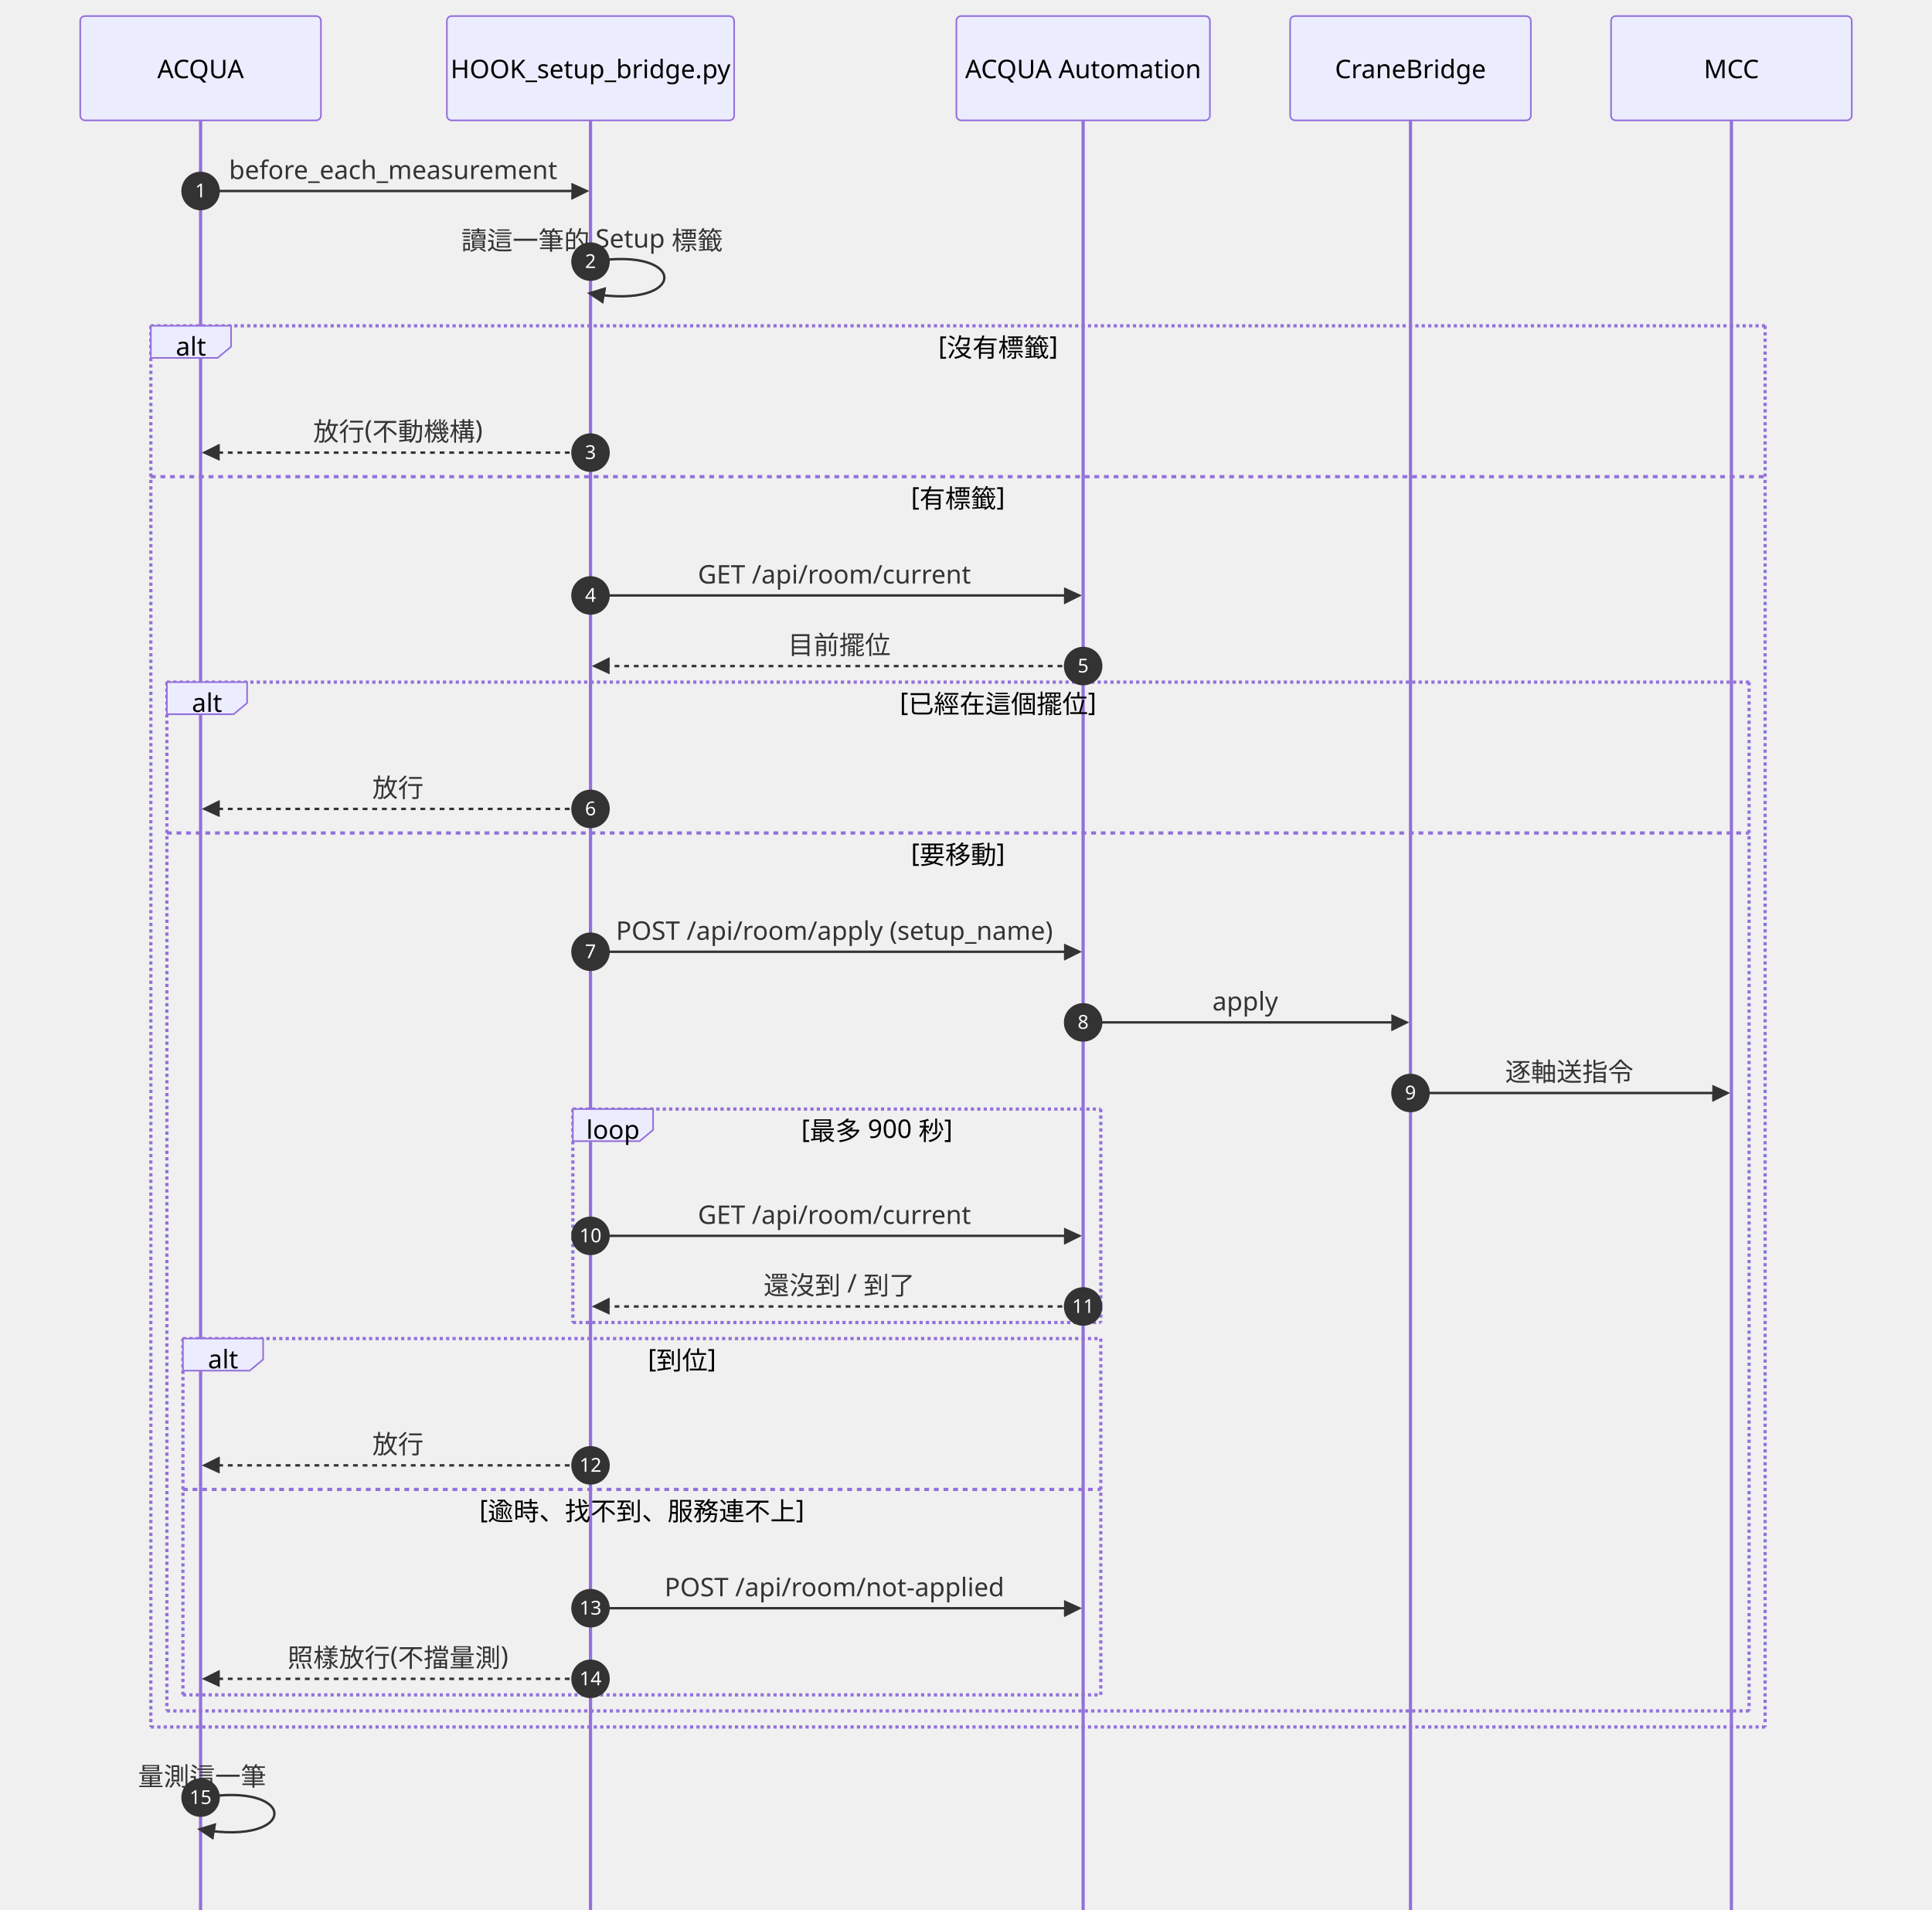
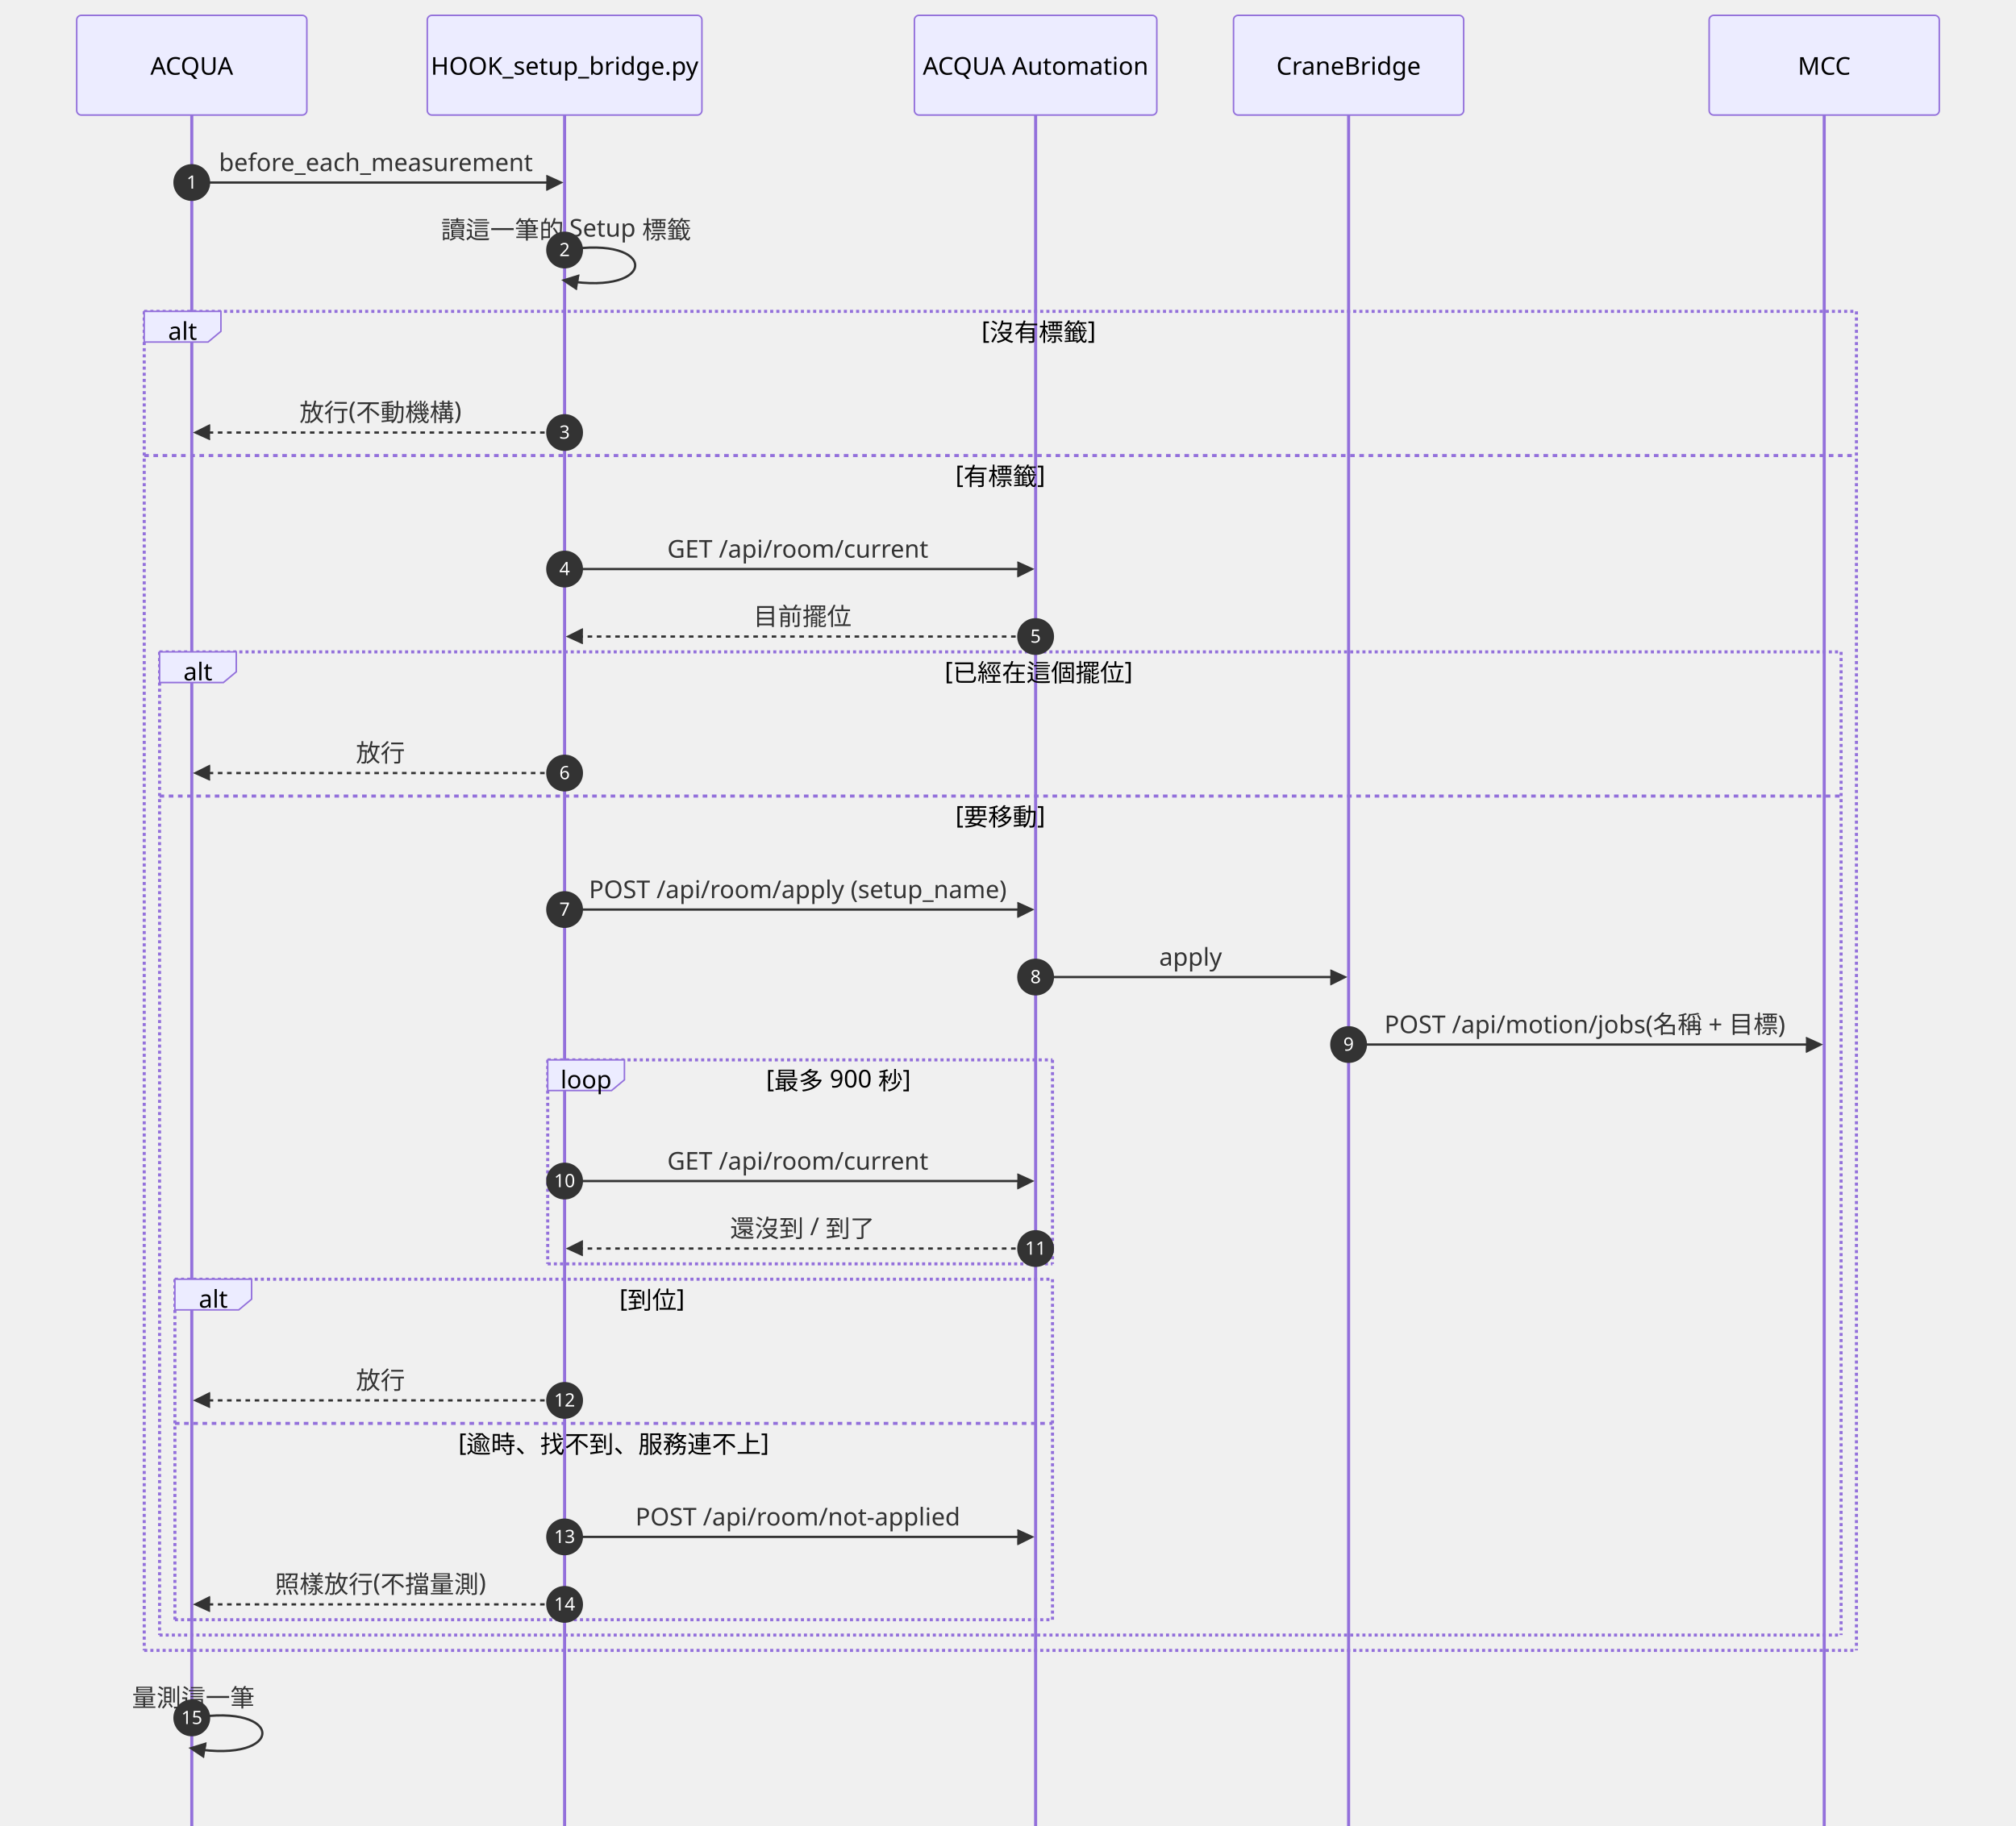
- <svg xmlns="http://www.w3.org/2000/svg" id="my-svg" width="100%" style="max-width: 1204px; background-color: white;" viewBox="-50 -10 1204 1190" role="graphics-document document" aria-roledescription="sequence">
-   <g>
-     <line id="actor4" x1="1029" y1="65" x2="1029" y2="2000" class="actor-line 200" stroke-width="0.5px" stroke="#999" name="M" data-et="life-line" data-id="M" />
+ <svg xmlns="http://www.w3.org/2000/svg" id="my-svg" width="100%" style="max-width: 1314px; background-color: white;" viewBox="-50 -10 1314 1190" role="graphics-document document" aria-roledescription="sequence">
+   <g>
+     <line id="actor4" x1="1139" y1="65" x2="1139" y2="2000" class="actor-line 200" stroke-width="0.5px" stroke="#999" name="M" data-et="life-line" data-id="M" />
    <g id="root-4" data-et="participant" data-type="participant" data-id="M">
-       <rect x="954" y="0" fill="#eaeaea" stroke="#666" width="150" height="65" name="M" rx="3" ry="3" class="actor actor-top" />
-       <text x="1029" y="32.5" dominant-baseline="central" alignment-baseline="central" class="actor actor-box" style="text-anchor: middle; font-size: 16px; font-weight: 400;">
-         <tspan x="1029" dy="0">MCC</tspan>
+       <rect x="1064" y="0" fill="#eaeaea" stroke="#666" width="150" height="65" name="M" rx="3" ry="3" class="actor actor-top" />
+       <text x="1139" y="32.5" dominant-baseline="central" alignment-baseline="central" class="actor actor-box" style="text-anchor: middle; font-size: 16px; font-weight: 400;">
+         <tspan x="1139" dy="0">MCC</tspan>
      </text>
    </g>
  </g>
  <g>
    <line id="actor3" x1="829" y1="65" x2="829" y2="2000" class="actor-line 200" stroke-width="0.5px" stroke="#999" name="H" data-et="life-line" data-id="H" />
    <g id="root-3" data-et="participant" data-type="participant" data-id="H">
      <rect x="754" y="0" fill="#eaeaea" stroke="#666" width="150" height="65" name="H" rx="3" ry="3" class="actor actor-top" />
      <text x="829" y="32.5" dominant-baseline="central" alignment-baseline="central" class="actor actor-box" style="text-anchor: middle; font-size: 16px; font-weight: 400;">
        <tspan x="829" dy="0">CraneBridge</tspan>
      </text>
    </g>
  </g>
  <g>
    <line id="actor2" x1="625" y1="65" x2="625" y2="2000" class="actor-line 200" stroke-width="0.5px" stroke="#999" name="A" data-et="life-line" data-id="A" />
    <g id="root-2" data-et="participant" data-type="participant" data-id="A">
      <rect x="546" y="0" fill="#eaeaea" stroke="#666" width="158" height="65" name="A" rx="3" ry="3" class="actor actor-top" />
      <text x="625" y="32.5" dominant-baseline="central" alignment-baseline="central" class="actor actor-box" style="text-anchor: middle; font-size: 16px; font-weight: 400;">
        <tspan x="625" dy="0">ACQUA Automation</tspan>
      </text>
    </g>
  </g>
  <g>
    <line id="actor1" x1="318" y1="65" x2="318" y2="2000" class="actor-line 200" stroke-width="0.5px" stroke="#999" name="K" data-et="life-line" data-id="K" />
    <g id="root-1" data-et="participant" data-type="participant" data-id="K">
      <rect x="228.5" y="0" fill="#eaeaea" stroke="#666" width="179" height="65" name="K" rx="3" ry="3" class="actor actor-top" />
      <text x="318" y="32.5" dominant-baseline="central" alignment-baseline="central" class="actor actor-box" style="text-anchor: middle; font-size: 16px; font-weight: 400;">
        <tspan x="318" dy="0">HOOK_setup_bridge.py</tspan>
      </text>
    </g>
  </g>
  <g>
    <line id="actor0" x1="75" y1="65" x2="75" y2="2000" class="actor-line 200" stroke-width="0.5px" stroke="#999" name="Q" data-et="life-line" data-id="Q" />
    <g id="root-0" data-et="participant" data-type="participant" data-id="Q">
      <rect x="0" y="0" fill="#eaeaea" stroke="#666" width="150" height="65" name="Q" rx="3" ry="3" class="actor actor-top" />
      <text x="75" y="32.5" dominant-baseline="central" alignment-baseline="central" class="actor actor-box" style="text-anchor: middle; font-size: 16px; font-weight: 400;">
        <tspan x="75" dy="0">ACQUA</tspan>
      </text>
    </g>
  </g>
  <style>#my-svg{font-family:Microsoft JhengHei,Segoe UI,sans-serif;font-size:15px;fill:#333;}@keyframes edge-animation-frame{from{stroke-dashoffset:0;}}@keyframes dash{to{stroke-dashoffset:0;}}#my-svg .edge-animation-slow{stroke-dasharray:9,5!important;stroke-dashoffset:900;animation:dash 50s linear infinite;stroke-linecap:round;}#my-svg .edge-animation-fast{stroke-dasharray:9,5!important;stroke-dashoffset:900;animation:dash 20s linear infinite;stroke-linecap:round;}#my-svg .error-icon{fill:#552222;}#my-svg .error-text{fill:#552222;stroke:#552222;}#my-svg .edge-thickness-normal{stroke-width:1px;}#my-svg .edge-thickness-thick{stroke-width:3.5px;}#my-svg .edge-pattern-solid{stroke-dasharray:0;}#my-svg .edge-thickness-invisible{stroke-width:0;fill:none;}#my-svg .edge-pattern-dashed{stroke-dasharray:3;}#my-svg .edge-pattern-dotted{stroke-dasharray:2;}#my-svg .marker{fill:#333333;stroke:#333333;}#my-svg .marker.cross{stroke:#333333;}#my-svg svg{font-family:Microsoft JhengHei,Segoe UI,sans-serif;font-size:15px;}#my-svg p{margin:0;}#my-svg .actor{stroke:#9370DB;fill:#ECECFF;stroke-width:1;}#my-svg rect.actor.outer-path[data-look="neo"]{filter:drop-shadow(1px 2px 2px rgba(185, 185, 185, 1));}#my-svg rect.note[data-look="neo"]{stroke:#aaaa33;fill:#fff5ad;filter:drop-shadow(1px 2px 2px rgba(185, 185, 185, 1));}#my-svg text.actor&gt;tspan{fill:black;stroke:none;}#my-svg .actor-line{stroke:#9370DB;}#my-svg .innerArc{stroke-width:1.5;stroke-dasharray:none;}#my-svg .messageLine0{stroke-width:1.5;stroke-dasharray:none;stroke:#333;}#my-svg .messageLine1{stroke-width:1.5;stroke-dasharray:2,2;stroke:#333;}#my-svg [id$="-arrowhead"] path{fill:#333;stroke:#333;}#my-svg .sequenceNumber{fill:white;}#my-svg [id$="-sequencenumber"]{fill:#333;}#my-svg [id$="-crosshead"] path{fill:#333;stroke:#333;}#my-svg .messageText{fill:#333;stroke:none;}#my-svg .labelBox{stroke:#9370DB;fill:#ECECFF;filter:none;}#my-svg .labelText,#my-svg .labelText&gt;tspan{fill:black;stroke:none;}#my-svg .loopText,#my-svg .loopText&gt;tspan{fill:black;stroke:none;}#my-svg .sectionTitle,#my-svg .sectionTitle&gt;tspan{fill:black;stroke:none;}#my-svg .loopLine{stroke-width:2px;stroke-dasharray:2,2;stroke:#9370DB;fill:#9370DB;}#my-svg .note{stroke:#aaaa33;fill:#fff5ad;}#my-svg .noteText,#my-svg .noteText&gt;tspan{fill:black;stroke:none;font-weight:normal;}#my-svg .activation0{fill:#f4f4f4;stroke:#666;}#my-svg .activation1{fill:#f4f4f4;stroke:#666;}#my-svg .activation2{fill:#f4f4f4;stroke:#666;}#my-svg .actorPopupMenu{position:absolute;}#my-svg .actorPopupMenuPanel{position:absolute;fill:#ECECFF;box-shadow:0px 8px 16px 0px rgba(0,0,0,0.2);filter:drop-shadow(3px 5px 2px rgb(0 0 0 / 0.4));}#my-svg .actor-man circle,#my-svg line{fill:#ECECFF;stroke-width:2px;}#my-svg g rect.rect{filter:drop-shadow(1px 2px 2px rgba(185, 185, 185, 1));stroke:#9370DB;}#my-svg .node .neo-node{stroke:#9370DB;}#my-svg [data-look="neo"].node rect,#my-svg [data-look="neo"].cluster rect,#my-svg [data-look="neo"].node polygon{stroke:#9370DB;filter:drop-shadow(1px 2px 2px rgba(185, 185, 185, 1));}#my-svg [data-look="neo"].swimlane.cluster rect{filter:none;}#my-svg [data-look="neo"].node path{stroke:#9370DB;stroke-width:1px;}#my-svg [data-look="neo"].node .outer-path{filter:drop-shadow(1px 2px 2px rgba(185, 185, 185, 1));}#my-svg [data-look="neo"].node .neo-line path{stroke:#9370DB;filter:none;}#my-svg [data-look="neo"].node circle{stroke:#9370DB;filter:drop-shadow(1px 2px 2px rgba(185, 185, 185, 1));}#my-svg [data-look="neo"].node circle .state-start{fill:#000000;}#my-svg [data-look="neo"].icon-shape .icon{fill:#9370DB;filter:drop-shadow(1px 2px 2px rgba(185, 185, 185, 1));}#my-svg [data-look="neo"].icon-shape .icon-neo path{stroke:#9370DB;filter:drop-shadow(1px 2px 2px rgba(185, 185, 185, 1));}#my-svg :root{--mermaid-font-family:"trebuchet ms",verdana,arial,sans-serif;}</style>
  <g />
  <defs>
    <symbol id="my-svg-computer" width="24" height="24">
      <path transform="scale(.5)" d="M2 2v13h20v-13h-20zm18 11h-16v-9h16v9zm-10.228 6l.466-1h3.524l.467 1h-4.457zm14.228 3h-24l2-6h2.104l-1.33 4h18.45l-1.297-4h2.073l2 6zm-5-10h-14v-7h14v7z" />
    </symbol>
  </defs>
  <defs>
    <symbol id="my-svg-database" fill-rule="evenodd" clip-rule="evenodd">
      <path transform="scale(.5)" d="M12.258.001l.256.004.255.005.253.008.251.01.249.012.247.015.246.016.242.019.241.02.239.023.236.024.233.027.231.028.229.031.225.032.223.034.22.036.217.038.214.04.211.041.208.043.205.045.201.046.198.048.194.05.191.051.187.053.183.054.18.056.175.057.172.059.168.06.163.061.16.063.155.064.15.066.074.033.073.033.071.034.07.034.069.035.068.035.067.035.066.035.064.036.064.036.062.036.06.036.06.037.058.037.058.037.055.038.055.038.053.038.052.038.051.039.05.039.048.039.047.039.045.04.044.04.043.04.041.04.04.041.039.041.037.041.036.041.034.041.033.042.032.042.03.042.029.042.027.042.026.043.024.043.023.043.021.043.02.043.018.044.017.043.015.044.013.044.012.044.011.045.009.044.007.045.006.045.004.045.002.045.001.045v17l-.001.045-.002.045-.004.045-.006.045-.007.045-.009.044-.011.045-.012.044-.013.044-.015.044-.017.043-.018.044-.02.043-.021.043-.023.043-.024.043-.026.043-.027.042-.029.042-.03.042-.032.042-.033.042-.034.041-.036.041-.037.041-.039.041-.04.041-.041.04-.043.04-.044.04-.045.04-.047.039-.048.039-.05.039-.051.039-.052.038-.053.038-.055.038-.055.038-.058.037-.058.037-.06.037-.06.036-.062.036-.064.036-.064.036-.066.035-.067.035-.068.035-.069.035-.07.034-.071.034-.073.033-.074.033-.15.066-.155.064-.16.063-.163.061-.168.06-.172.059-.175.057-.18.056-.183.054-.187.053-.191.051-.194.05-.198.048-.201.046-.205.045-.208.043-.211.041-.214.04-.217.038-.22.036-.223.034-.225.032-.229.031-.231.028-.233.027-.236.024-.239.023-.241.02-.242.019-.246.016-.247.015-.249.012-.251.01-.253.008-.255.005-.256.004-.258.001-.258-.001-.256-.004-.255-.005-.253-.008-.251-.01-.249-.012-.247-.015-.245-.016-.243-.019-.241-.02-.238-.023-.236-.024-.234-.027-.231-.028-.228-.031-.226-.032-.223-.034-.22-.036-.217-.038-.214-.04-.211-.041-.208-.043-.204-.045-.201-.046-.198-.048-.195-.05-.19-.051-.187-.053-.184-.054-.179-.056-.176-.057-.172-.059-.167-.06-.164-.061-.159-.063-.155-.064-.151-.066-.074-.033-.072-.033-.072-.034-.07-.034-.069-.035-.068-.035-.067-.035-.066-.035-.064-.036-.063-.036-.062-.036-.061-.036-.06-.037-.058-.037-.057-.037-.056-.038-.055-.038-.053-.038-.052-.038-.051-.039-.049-.039-.049-.039-.046-.039-.046-.04-.044-.04-.043-.04-.041-.04-.04-.041-.039-.041-.037-.041-.036-.041-.034-.041-.033-.042-.032-.042-.03-.042-.029-.042-.027-.042-.026-.043-.024-.043-.023-.043-.021-.043-.02-.043-.018-.044-.017-.043-.015-.044-.013-.044-.012-.044-.011-.045-.009-.044-.007-.045-.006-.045-.004-.045-.002-.045-.001-.045v-17l.001-.045.002-.045.004-.045.006-.045.007-.045.009-.044.011-.045.012-.044.013-.044.015-.044.017-.043.018-.044.02-.043.021-.043.023-.043.024-.043.026-.043.027-.042.029-.042.03-.042.032-.042.033-.042.034-.041.036-.041.037-.041.039-.041.04-.041.041-.04.043-.04.044-.04.046-.04.046-.039.049-.039.049-.039.051-.039.052-.038.053-.038.055-.038.056-.038.057-.037.058-.037.06-.037.061-.036.062-.036.063-.036.064-.036.066-.035.067-.035.068-.035.069-.035.07-.034.072-.034.072-.033.074-.033.151-.066.155-.064.159-.063.164-.061.167-.06.172-.059.176-.057.179-.056.184-.054.187-.053.19-.051.195-.05.198-.048.201-.046.204-.045.208-.043.211-.041.214-.04.217-.038.22-.036.223-.034.226-.032.228-.031.231-.028.234-.027.236-.024.238-.023.241-.02.243-.019.245-.016.247-.015.249-.012.251-.01.253-.008.255-.005.256-.004.258-.001.258.001zm-9.258 20.499v.01l.001.021.003.021.004.022.005.021.006.022.007.022.009.023.01.022.011.023.012.023.013.023.015.023.016.024.017.023.018.024.019.024.021.024.022.025.023.024.024.025.052.049.056.05.061.051.066.051.07.051.075.051.079.052.084.052.088.052.092.052.097.052.102.051.105.052.11.052.114.051.119.051.123.051.127.05.131.05.135.05.139.048.144.049.147.047.152.047.155.047.16.045.163.045.167.043.171.043.176.041.178.041.183.039.187.039.19.037.194.035.197.035.202.033.204.031.209.03.212.029.216.027.219.025.222.024.226.021.23.02.233.018.236.016.24.015.243.012.246.01.249.008.253.005.256.004.259.001.26-.001.257-.004.254-.005.25-.008.247-.011.244-.012.241-.014.237-.016.233-.018.231-.021.226-.021.224-.024.22-.026.216-.027.212-.028.21-.031.205-.031.202-.034.198-.034.194-.036.191-.037.187-.039.183-.04.179-.04.175-.042.172-.043.168-.044.163-.045.16-.046.155-.046.152-.047.148-.048.143-.049.139-.049.136-.05.131-.05.126-.05.123-.051.118-.052.114-.051.11-.052.106-.052.101-.052.096-.052.092-.052.088-.053.083-.051.079-.052.074-.052.07-.051.065-.051.06-.051.056-.05.051-.05.023-.024.023-.025.021-.024.02-.024.019-.024.018-.024.017-.024.015-.023.014-.024.013-.023.012-.023.01-.023.01-.022.008-.022.006-.022.006-.022.004-.022.004-.021.001-.021.001-.021v-4.127l-.077.055-.08.053-.083.054-.085.053-.087.052-.09.052-.093.051-.095.05-.097.05-.1.049-.102.049-.105.048-.106.047-.109.047-.111.046-.114.045-.115.045-.118.044-.12.043-.122.042-.124.042-.126.041-.128.04-.13.04-.132.038-.134.038-.135.037-.138.037-.139.035-.142.035-.143.034-.144.033-.147.032-.148.031-.15.03-.151.03-.153.029-.154.027-.156.027-.158.026-.159.025-.161.024-.162.023-.163.022-.165.021-.166.02-.167.019-.169.018-.169.017-.171.016-.173.015-.173.014-.175.013-.175.012-.177.011-.178.01-.179.008-.179.008-.181.006-.182.005-.182.004-.184.003-.184.002h-.37l-.184-.002-.184-.003-.182-.004-.182-.005-.181-.006-.179-.008-.179-.008-.178-.01-.176-.011-.176-.012-.175-.013-.173-.014-.172-.015-.171-.016-.17-.017-.169-.018-.167-.019-.166-.02-.165-.021-.163-.022-.162-.023-.161-.024-.159-.025-.157-.026-.156-.027-.155-.027-.153-.029-.151-.03-.15-.03-.148-.031-.146-.032-.145-.033-.143-.034-.141-.035-.14-.035-.137-.037-.136-.037-.134-.038-.132-.038-.13-.04-.128-.04-.126-.041-.124-.042-.122-.042-.12-.044-.117-.043-.116-.045-.113-.045-.112-.046-.109-.047-.106-.047-.105-.048-.102-.049-.1-.049-.097-.05-.095-.05-.093-.052-.09-.051-.087-.052-.085-.053-.083-.054-.08-.054-.077-.054v4.127zm0-5.654v.011l.001.021.003.021.004.021.005.022.006.022.007.022.009.022.01.022.011.023.012.023.013.023.015.024.016.023.017.024.018.024.019.024.021.024.022.024.023.025.024.024.052.05.056.05.061.05.066.051.07.051.075.052.079.051.084.052.088.052.092.052.097.052.102.052.105.052.11.051.114.051.119.052.123.05.127.051.131.05.135.049.139.049.144.048.147.048.152.047.155.046.16.045.163.045.167.044.171.042.176.042.178.04.183.04.187.038.19.037.194.036.197.034.202.033.204.032.209.03.212.028.216.027.219.025.222.024.226.022.23.02.233.018.236.016.24.014.243.012.246.01.249.008.253.006.256.003.259.001.26-.001.257-.003.254-.006.25-.008.247-.01.244-.012.241-.015.237-.016.233-.018.231-.02.226-.022.224-.024.22-.025.216-.027.212-.029.21-.03.205-.032.202-.033.198-.035.194-.036.191-.037.187-.039.183-.039.179-.041.175-.042.172-.043.168-.044.163-.045.16-.045.155-.047.152-.047.148-.048.143-.048.139-.05.136-.049.131-.05.126-.051.123-.051.118-.051.114-.052.11-.052.106-.052.101-.052.096-.052.092-.052.088-.052.083-.052.079-.052.074-.051.07-.052.065-.051.06-.05.056-.051.051-.049.023-.025.023-.024.021-.025.02-.024.019-.024.018-.024.017-.024.015-.023.014-.023.013-.024.012-.022.01-.023.01-.023.008-.022.006-.022.006-.022.004-.021.004-.022.001-.021.001-.021v-4.139l-.077.054-.08.054-.083.054-.085.052-.087.053-.09.051-.093.051-.095.051-.097.05-.1.049-.102.049-.105.048-.106.047-.109.047-.111.046-.114.045-.115.044-.118.044-.12.044-.122.042-.124.042-.126.041-.128.04-.13.039-.132.039-.134.038-.135.037-.138.036-.139.036-.142.035-.143.033-.144.033-.147.033-.148.031-.15.03-.151.03-.153.028-.154.028-.156.027-.158.026-.159.025-.161.024-.162.023-.163.022-.165.021-.166.02-.167.019-.169.018-.169.017-.171.016-.173.015-.173.014-.175.013-.175.012-.177.011-.178.009-.179.009-.179.007-.181.007-.182.005-.182.004-.184.003-.184.002h-.37l-.184-.002-.184-.003-.182-.004-.182-.005-.181-.007-.179-.007-.179-.009-.178-.009-.176-.011-.176-.012-.175-.013-.173-.014-.172-.015-.171-.016-.17-.017-.169-.018-.167-.019-.166-.02-.165-.021-.163-.022-.162-.023-.161-.024-.159-.025-.157-.026-.156-.027-.155-.028-.153-.028-.151-.03-.15-.03-.148-.031-.146-.033-.145-.033-.143-.033-.141-.035-.14-.036-.137-.036-.136-.037-.134-.038-.132-.039-.13-.039-.128-.04-.126-.041-.124-.042-.122-.043-.12-.043-.117-.044-.116-.044-.113-.046-.112-.046-.109-.046-.106-.047-.105-.048-.102-.049-.1-.049-.097-.05-.095-.051-.093-.051-.09-.051-.087-.053-.085-.052-.083-.054-.08-.054-.077-.054v4.139zm0-5.666v.011l.001.02.003.022.004.021.005.022.006.021.007.022.009.023.01.022.011.023.012.023.013.023.015.023.016.024.017.024.018.023.019.024.021.025.022.024.023.024.024.025.052.05.056.05.061.05.066.051.07.051.075.052.079.051.084.052.088.052.092.052.097.052.102.052.105.051.11.052.114.051.119.051.123.051.127.05.131.05.135.05.139.049.144.048.147.048.152.047.155.046.16.045.163.045.167.043.171.043.176.042.178.04.183.04.187.038.19.037.194.036.197.034.202.033.204.032.209.03.212.028.216.027.219.025.222.024.226.021.23.02.233.018.236.017.24.014.243.012.246.01.249.008.253.006.256.003.259.001.26-.001.257-.003.254-.006.25-.008.247-.01.244-.013.241-.014.237-.016.233-.018.231-.02.226-.022.224-.024.22-.025.216-.027.212-.029.21-.03.205-.032.202-.033.198-.035.194-.036.191-.037.187-.039.183-.039.179-.041.175-.042.172-.043.168-.044.163-.045.16-.045.155-.047.152-.047.148-.048.143-.049.139-.049.136-.049.131-.051.126-.05.123-.051.118-.052.114-.051.11-.052.106-.052.101-.052.096-.052.092-.052.088-.052.083-.052.079-.052.074-.052.07-.051.065-.051.06-.051.056-.05.051-.049.023-.025.023-.025.021-.024.02-.024.019-.024.018-.024.017-.024.015-.023.014-.024.013-.023.012-.023.01-.022.01-.023.008-.022.006-.022.006-.022.004-.022.004-.021.001-.021.001-.021v-4.153l-.077.054-.08.054-.083.053-.085.053-.087.053-.09.051-.093.051-.095.051-.097.05-.1.049-.102.048-.105.048-.106.048-.109.046-.111.046-.114.046-.115.044-.118.044-.12.043-.122.043-.124.042-.126.041-.128.04-.13.039-.132.039-.134.038-.135.037-.138.036-.139.036-.142.034-.143.034-.144.033-.147.032-.148.032-.15.03-.151.03-.153.028-.154.028-.156.027-.158.026-.159.024-.161.024-.162.023-.163.023-.165.021-.166.02-.167.019-.169.018-.169.017-.171.016-.173.015-.173.014-.175.013-.175.012-.177.01-.178.01-.179.009-.179.007-.181.006-.182.006-.182.004-.184.003-.184.001-.185.001-.185-.001-.184-.001-.184-.003-.182-.004-.182-.006-.181-.006-.179-.007-.179-.009-.178-.01-.176-.01-.176-.012-.175-.013-.173-.014-.172-.015-.171-.016-.17-.017-.169-.018-.167-.019-.166-.02-.165-.021-.163-.023-.162-.023-.161-.024-.159-.024-.157-.026-.156-.027-.155-.028-.153-.028-.151-.03-.15-.03-.148-.032-.146-.032-.145-.033-.143-.034-.141-.034-.14-.036-.137-.036-.136-.037-.134-.038-.132-.039-.13-.039-.128-.041-.126-.041-.124-.041-.122-.043-.12-.043-.117-.044-.116-.044-.113-.046-.112-.046-.109-.046-.106-.048-.105-.048-.102-.048-.1-.05-.097-.049-.095-.051-.093-.051-.09-.052-.087-.052-.085-.053-.083-.053-.08-.054-.077-.054v4.153zm8.74-8.179l-.257.004-.254.005-.25.008-.247.011-.244.012-.241.014-.237.016-.233.018-.231.021-.226.022-.224.023-.22.026-.216.027-.212.028-.21.031-.205.032-.202.033-.198.034-.194.036-.191.038-.187.038-.183.04-.179.041-.175.042-.172.043-.168.043-.163.045-.16.046-.155.046-.152.048-.148.048-.143.048-.139.049-.136.05-.131.05-.126.051-.123.051-.118.051-.114.052-.11.052-.106.052-.101.052-.096.052-.092.052-.088.052-.083.052-.079.052-.074.051-.07.052-.065.051-.06.05-.056.05-.051.05-.023.025-.023.024-.021.024-.02.025-.019.024-.018.024-.017.023-.015.024-.014.023-.013.023-.012.023-.01.023-.01.022-.008.022-.006.023-.006.021-.004.022-.004.021-.001.021-.001.021.001.021.001.021.004.021.004.022.006.021.006.023.008.022.01.022.01.023.012.023.013.023.014.023.015.024.017.023.018.024.019.024.02.025.021.024.023.024.023.025.051.05.056.05.06.05.065.051.07.052.074.051.079.052.083.052.088.052.092.052.096.052.101.052.106.052.11.052.114.052.118.051.123.051.126.051.131.05.136.05.139.049.143.048.148.048.152.048.155.046.16.046.163.045.168.043.172.043.175.042.179.041.183.04.187.038.191.038.194.036.198.034.202.033.205.032.21.031.212.028.216.027.22.026.224.023.226.022.231.021.233.018.237.016.241.014.244.012.247.011.25.008.254.005.257.004.26.001.26-.001.257-.004.254-.005.25-.008.247-.011.244-.012.241-.014.237-.016.233-.018.231-.021.226-.022.224-.023.22-.026.216-.027.212-.028.21-.031.205-.032.202-.033.198-.034.194-.036.191-.038.187-.038.183-.04.179-.041.175-.042.172-.043.168-.043.163-.045.16-.046.155-.046.152-.048.148-.048.143-.048.139-.049.136-.05.131-.05.126-.051.123-.051.118-.051.114-.052.11-.052.106-.052.101-.052.096-.052.092-.052.088-.052.083-.052.079-.052.074-.051.07-.052.065-.051.06-.05.056-.05.051-.05.023-.025.023-.024.021-.024.02-.025.019-.024.018-.024.017-.023.015-.024.014-.023.013-.023.012-.023.01-.023.01-.022.008-.022.006-.023.006-.021.004-.022.004-.021.001-.021.001-.021-.001-.021-.001-.021-.004-.021-.004-.022-.006-.021-.006-.023-.008-.022-.01-.022-.01-.023-.012-.023-.013-.023-.014-.023-.015-.024-.017-.023-.018-.024-.019-.024-.02-.025-.021-.024-.023-.024-.023-.025-.051-.05-.056-.05-.06-.05-.065-.051-.07-.052-.074-.051-.079-.052-.083-.052-.088-.052-.092-.052-.096-.052-.101-.052-.106-.052-.11-.052-.114-.052-.118-.051-.123-.051-.126-.051-.131-.05-.136-.05-.139-.049-.143-.048-.148-.048-.152-.048-.155-.046-.16-.046-.163-.045-.168-.043-.172-.043-.175-.042-.179-.041-.183-.04-.187-.038-.191-.038-.194-.036-.198-.034-.202-.033-.205-.032-.21-.031-.212-.028-.216-.027-.22-.026-.224-.023-.226-.022-.231-.021-.233-.018-.237-.016-.241-.014-.244-.012-.247-.011-.25-.008-.254-.005-.257-.004-.26-.001-.26.001z" />
    </symbol>
  </defs>
  <defs>
    <symbol id="my-svg-clock" width="24" height="24">
      <path transform="scale(.5)" d="M12 2c5.514 0 10 4.486 10 10s-4.486 10-10 10-10-4.486-10-10 4.486-10 10-10zm0-2c-6.627 0-12 5.373-12 12s5.373 12 12 12 12-5.373 12-12-5.373-12-12-12zm5.848 12.459c.202.038.202.333.001.372-1.907.361-6.045 1.111-6.547 1.111-.719 0-1.301-.582-1.301-1.301 0-.512.77-5.447 1.125-7.445.034-.192.312-.181.343.014l.985 6.238 5.394 1.011z" />
    </symbol>
  </defs>
  <defs>
    <marker id="my-svg-arrowhead" refX="7.9" refY="5" markerUnits="userSpaceOnUse" markerWidth="12" markerHeight="12" orient="auto-start-reverse">
      <path d="M -1 0 L 10 5 L 0 10 z" />
    </marker>
  </defs>
  <defs>
    <marker id="my-svg-crosshead" markerWidth="15" markerHeight="8" orient="auto" refX="4" refY="4.5">
      <path fill="none" stroke="#000000" stroke-width="1pt" d="M 1,2 L 6,7 M 6,2 L 1,7" style="stroke-dasharray: 0, 0;" />
    </marker>
  </defs>
  <defs>
    <marker id="my-svg-filled-head" refX="15.5" refY="7" markerWidth="20" markerHeight="28" orient="auto">
      <path d="M 18,7 L9,13 L14,7 L9,1 Z" />
    </marker>
  </defs>
  <defs>
    <marker id="my-svg-sequencenumber" refX="15" refY="15" markerWidth="60" markerHeight="40" orient="auto">
      <circle cx="15" cy="15" r="6" />
    </marker>
  </defs>
  <defs>
    <marker id="my-svg-solidTopArrowHead" refX="7.9" refY="7.25" markerUnits="userSpaceOnUse" markerWidth="12" markerHeight="12" orient="auto-start-reverse">
      <path d="M 0 0 L 10 8 L 0 8 z" />
    </marker>
  </defs>
  <defs>
    <marker id="my-svg-solidBottomArrowHead" refX="7.9" refY="0.75" markerUnits="userSpaceOnUse" markerWidth="12" markerHeight="12" orient="auto-start-reverse">
      <path d="M 0 0 L 10 0 L 0 8 z" />
    </marker>
  </defs>
  <defs>
    <marker id="my-svg-stickTopArrowHead" refX="7.5" refY="7" markerUnits="userSpaceOnUse" markerWidth="12" markerHeight="12" orient="auto-start-reverse">
      <path d="M 0 0 L 7 7" stroke="black" stroke-width="1.5" fill="none" />
    </marker>
  </defs>
  <defs>
    <marker id="my-svg-stickBottomArrowHead" refX="7.5" refY="0" markerUnits="userSpaceOnUse" markerWidth="12" markerHeight="12" orient="auto-start-reverse">
      <path d="M 0 7 L 7 0" stroke="black" stroke-width="1.5" fill="none" />
    </marker>
  </defs>
  <g data-et="control-structure" data-id="i17">
    <line x1="307" y1="681" x2="636" y2="681" class="loopLine" />
    <line x1="636" y1="681" x2="636" y2="814" class="loopLine" />
    <line x1="307" y1="814" x2="636" y2="814" class="loopLine" />
    <line x1="307" y1="681" x2="307" y2="814" class="loopLine" />
    <polygon points="307,681 357,681 357,694 348.6,701 307,701" class="labelBox" />
    <text x="332" y="694" text-anchor="middle" dominant-baseline="middle" alignment-baseline="middle" class="labelText" style="font-size: 16px; font-weight: 400;">loop</text>
    <text x="496.5" y="699" text-anchor="middle" class="loopText" style="font-size: 16px; font-weight: 400;">
      <tspan x="496.5">[最多 900 秒]</tspan>
    </text>
  </g>
  <g data-et="control-structure" data-id="i23">
    <line x1="64" y1="824" x2="636" y2="824" class="loopLine" />
    <line x1="636" y1="824" x2="636" y2="1046" class="loopLine" />
    <line x1="64" y1="1046" x2="636" y2="1046" class="loopLine" />
    <line x1="64" y1="824" x2="64" y2="1046" class="loopLine" />
    <line x1="64" y1="918" x2="636" y2="918" class="loopLine" style="stroke-dasharray: 3, 3;" />
    <polygon points="64,824 114,824 114,837 105.6,844 64,844" class="labelBox" />
    <text x="89" y="837" text-anchor="middle" dominant-baseline="middle" alignment-baseline="middle" class="labelText" style="font-size: 16px; font-weight: 400;">alt</text>
    <text x="375" y="842" text-anchor="middle" class="loopText" style="font-size: 16px; font-weight: 400;">
      <tspan x="375">[到位]</tspan>
    </text>
    <text x="350" y="936" text-anchor="middle" class="sectionTitle" style="font-size: 16px; font-weight: 400;">[逾時、找不到、服務連不上]</text>
  </g>
  <g data-et="control-structure" data-id="i24">
-     <line x1="54" y1="415" x2="1040" y2="415" class="loopLine" />
-     <line x1="1040" y1="415" x2="1040" y2="1056" class="loopLine" />
-     <line x1="54" y1="1056" x2="1040" y2="1056" class="loopLine" />
+     <line x1="54" y1="415" x2="1150" y2="415" class="loopLine" />
+     <line x1="1150" y1="415" x2="1150" y2="1056" class="loopLine" />
+     <line x1="54" y1="1056" x2="1150" y2="1056" class="loopLine" />
    <line x1="54" y1="415" x2="54" y2="1056" class="loopLine" />
-     <line x1="54" y1="509" x2="1040" y2="509" class="loopLine" style="stroke-dasharray: 3, 3;" />
+     <line x1="54" y1="509" x2="1150" y2="509" class="loopLine" style="stroke-dasharray: 3, 3;" />
    <polygon points="54,415 104,415 104,428 95.6,435 54,435" class="labelBox" />
    <text x="79" y="428" text-anchor="middle" dominant-baseline="middle" alignment-baseline="middle" class="labelText" style="font-size: 16px; font-weight: 400;">alt</text>
-     <text x="572" y="433" text-anchor="middle" class="loopText" style="font-size: 16px; font-weight: 400;">
-       <tspan x="572">[已經在這個擺位]</tspan>
-     </text>
-     <text x="547" y="527" text-anchor="middle" class="sectionTitle" style="font-size: 16px; font-weight: 400;">[要移動]</text>
+     <text x="627" y="433" text-anchor="middle" class="loopText" style="font-size: 16px; font-weight: 400;">
+       <tspan x="627">[已經在這個擺位]</tspan>
+     </text>
+     <text x="602" y="527" text-anchor="middle" class="sectionTitle" style="font-size: 16px; font-weight: 400;">[要移動]</text>
  </g>
  <g data-et="control-structure" data-id="i25">
-     <line x1="44" y1="193" x2="1050" y2="193" class="loopLine" />
-     <line x1="1050" y1="193" x2="1050" y2="1066" class="loopLine" />
-     <line x1="44" y1="1066" x2="1050" y2="1066" class="loopLine" />
+     <line x1="44" y1="193" x2="1160" y2="193" class="loopLine" />
+     <line x1="1160" y1="193" x2="1160" y2="1066" class="loopLine" />
+     <line x1="44" y1="1066" x2="1160" y2="1066" class="loopLine" />
    <line x1="44" y1="193" x2="44" y2="1066" class="loopLine" />
-     <line x1="44" y1="287" x2="1050" y2="287" class="loopLine" style="stroke-dasharray: 3, 3;" />
+     <line x1="44" y1="287" x2="1160" y2="287" class="loopLine" style="stroke-dasharray: 3, 3;" />
    <polygon points="44,193 94,193 94,206 85.6,213 44,213" class="labelBox" />
    <text x="69" y="206" text-anchor="middle" dominant-baseline="middle" alignment-baseline="middle" class="labelText" style="font-size: 16px; font-weight: 400;">alt</text>
-     <text x="572" y="211" text-anchor="middle" class="loopText" style="font-size: 16px; font-weight: 400;">
-       <tspan x="572">[沒有標籤]</tspan>
-     </text>
-     <text x="547" y="305" text-anchor="middle" class="sectionTitle" style="font-size: 16px; font-weight: 400;">[有標籤]</text>
+     <text x="627" y="211" text-anchor="middle" class="loopText" style="font-size: 16px; font-weight: 400;">
+       <tspan x="627">[沒有標籤]</tspan>
+     </text>
+     <text x="602" y="305" text-anchor="middle" class="sectionTitle" style="font-size: 16px; font-weight: 400;">[有標籤]</text>
  </g>
  <text x="195" y="80" text-anchor="middle" dominant-baseline="middle" alignment-baseline="middle" class="messageText" dy="1em" style="font-size: 16px; font-weight: 400;">before_each_measurement</text>
  <line x1="82" y1="109" x2="314" y2="109" class="messageLine0" data-et="message" data-id="i1" data-from="Q" data-to="K" stroke-width="2" stroke="none" marker-end="url(#my-svg-arrowhead)" style="fill: none;" />
  <line x1="75" y1="109" x2="75" y2="109" stroke-width="0" marker-start="url(#my-svg-sequencenumber)" />
  <text x="75" y="113" font-family="sans-serif" font-size="12px" text-anchor="middle" class="sequenceNumber">1</text>
  <text x="319" y="124" text-anchor="middle" dominant-baseline="middle" alignment-baseline="middle" class="messageText" dy="1em" style="font-size: 16px; font-weight: 400;">讀這一筆的 Setup 標籤</text>
  <path d="M 319,153 C 379,143 379,183 319,173" class="messageLine0" data-et="message" data-id="i2" data-from="K" data-to="K" stroke-width="2" stroke="none" marker-end="url(#my-svg-arrowhead)" x1="325" style="fill: none;" />
  <line x1="318" y1="153" x2="318" y2="153" stroke-width="0" marker-start="url(#my-svg-sequencenumber)" />
  <text x="318" y="157" font-family="sans-serif" font-size="12px" text-anchor="middle" class="sequenceNumber">2</text>
  <text x="198" y="243" text-anchor="middle" dominant-baseline="middle" alignment-baseline="middle" class="messageText" dy="1em" style="font-size: 16px; font-weight: 400;">放行(不動機構)</text>
  <line x1="323" y1="272" x2="79" y2="272" class="messageLine1" data-et="message" data-id="i4" data-from="K" data-to="Q" stroke-width="2" stroke="none" marker-end="url(#my-svg-arrowhead)" style="stroke-dasharray: 3, 3; fill: none;" />
  <line x1="318" y1="272" x2="318" y2="272" stroke-width="0" marker-start="url(#my-svg-sequencenumber)" />
  <text x="318" y="276" font-family="sans-serif" font-size="12px" text-anchor="middle" class="sequenceNumber">3</text>
  <text x="470" y="332" text-anchor="middle" dominant-baseline="middle" alignment-baseline="middle" class="messageText" dy="1em" style="font-size: 16px; font-weight: 400;">GET /api/room/current</text>
  <line x1="325" y1="361" x2="621" y2="361" class="messageLine0" data-et="message" data-id="i6" data-from="K" data-to="A" stroke-width="2" stroke="none" marker-end="url(#my-svg-arrowhead)" style="fill: none;" />
  <line x1="318" y1="361" x2="318" y2="361" stroke-width="0" marker-start="url(#my-svg-sequencenumber)" />
  <text x="318" y="365" font-family="sans-serif" font-size="12px" text-anchor="middle" class="sequenceNumber">4</text>
  <text x="473" y="376" text-anchor="middle" dominant-baseline="middle" alignment-baseline="middle" class="messageText" dy="1em" style="font-size: 16px; font-weight: 400;">目前擺位</text>
  <line x1="630" y1="405" x2="322" y2="405" class="messageLine1" data-et="message" data-id="i7" data-from="A" data-to="K" stroke-width="2" stroke="none" marker-end="url(#my-svg-arrowhead)" style="stroke-dasharray: 3, 3; fill: none;" />
  <line x1="625" y1="405" x2="625" y2="405" stroke-width="0" marker-start="url(#my-svg-sequencenumber)" />
  <text x="625" y="409" font-family="sans-serif" font-size="12px" text-anchor="middle" class="sequenceNumber">5</text>
  <text x="198" y="465" text-anchor="middle" dominant-baseline="middle" alignment-baseline="middle" class="messageText" dy="1em" style="font-size: 16px; font-weight: 400;">放行</text>
  <line x1="323" y1="494" x2="79" y2="494" class="messageLine1" data-et="message" data-id="i9" data-from="K" data-to="Q" stroke-width="2" stroke="none" marker-end="url(#my-svg-arrowhead)" style="stroke-dasharray: 3, 3; fill: none;" />
  <line x1="318" y1="494" x2="318" y2="494" stroke-width="0" marker-start="url(#my-svg-sequencenumber)" />
  <text x="318" y="498" font-family="sans-serif" font-size="12px" text-anchor="middle" class="sequenceNumber">6</text>
  <text x="470" y="554" text-anchor="middle" dominant-baseline="middle" alignment-baseline="middle" class="messageText" dy="1em" style="font-size: 16px; font-weight: 400;">POST /api/room/apply (setup_name)</text>
  <line x1="325" y1="583" x2="621" y2="583" class="messageLine0" data-et="message" data-id="i11" data-from="K" data-to="A" stroke-width="2" stroke="none" marker-end="url(#my-svg-arrowhead)" style="fill: none;" />
  <line x1="318" y1="583" x2="318" y2="583" stroke-width="0" marker-start="url(#my-svg-sequencenumber)" />
  <text x="318" y="587" font-family="sans-serif" font-size="12px" text-anchor="middle" class="sequenceNumber">7</text>
  <text x="726" y="598" text-anchor="middle" dominant-baseline="middle" alignment-baseline="middle" class="messageText" dy="1em" style="font-size: 16px; font-weight: 400;">apply</text>
  <line x1="632" y1="627" x2="825" y2="627" class="messageLine0" data-et="message" data-id="i12" data-from="A" data-to="H" stroke-width="2" stroke="none" marker-end="url(#my-svg-arrowhead)" style="fill: none;" />
  <line x1="625" y1="627" x2="625" y2="627" stroke-width="0" marker-start="url(#my-svg-sequencenumber)" />
  <text x="625" y="631" font-family="sans-serif" font-size="12px" text-anchor="middle" class="sequenceNumber">8</text>
-   <text x="928" y="642" text-anchor="middle" dominant-baseline="middle" alignment-baseline="middle" class="messageText" dy="1em" style="font-size: 16px; font-weight: 400;">逐軸送指令</text>
-   <line x1="836" y1="671" x2="1025" y2="671" class="messageLine0" data-et="message" data-id="i13" data-from="H" data-to="M" stroke-width="2" stroke="none" marker-end="url(#my-svg-arrowhead)" style="fill: none;" />
+   <text x="983" y="642" text-anchor="middle" dominant-baseline="middle" alignment-baseline="middle" class="messageText" dy="1em" style="font-size: 16px; font-weight: 400;">POST /api/motion/jobs(名稱 + 目標)</text>
+   <line x1="836" y1="671" x2="1135" y2="671" class="messageLine0" data-et="message" data-id="i13" data-from="H" data-to="M" stroke-width="2" stroke="none" marker-end="url(#my-svg-arrowhead)" style="fill: none;" />
  <line x1="829" y1="671" x2="829" y2="671" stroke-width="0" marker-start="url(#my-svg-sequencenumber)" />
  <text x="829" y="675" font-family="sans-serif" font-size="12px" text-anchor="middle" class="sequenceNumber">9</text>
  <text x="470" y="731" text-anchor="middle" dominant-baseline="middle" alignment-baseline="middle" class="messageText" dy="1em" style="font-size: 16px; font-weight: 400;">GET /api/room/current</text>
  <line x1="325" y1="760" x2="621" y2="760" class="messageLine0" data-et="message" data-id="i15" data-from="K" data-to="A" stroke-width="2" stroke="none" marker-end="url(#my-svg-arrowhead)" style="fill: none;" />
  <line x1="318" y1="760" x2="318" y2="760" stroke-width="0" marker-start="url(#my-svg-sequencenumber)" />
  <text x="318" y="764" font-family="sans-serif" font-size="12px" text-anchor="middle" class="sequenceNumber">10</text>
  <text x="473" y="775" text-anchor="middle" dominant-baseline="middle" alignment-baseline="middle" class="messageText" dy="1em" style="font-size: 16px; font-weight: 400;">還沒到 / 到了</text>
  <line x1="630" y1="804" x2="322" y2="804" class="messageLine1" data-et="message" data-id="i16" data-from="A" data-to="K" stroke-width="2" stroke="none" marker-end="url(#my-svg-arrowhead)" style="stroke-dasharray: 3, 3; fill: none;" />
  <line x1="625" y1="804" x2="625" y2="804" stroke-width="0" marker-start="url(#my-svg-sequencenumber)" />
  <text x="625" y="808" font-family="sans-serif" font-size="12px" text-anchor="middle" class="sequenceNumber">11</text>
  <text x="198" y="874" text-anchor="middle" dominant-baseline="middle" alignment-baseline="middle" class="messageText" dy="1em" style="font-size: 16px; font-weight: 400;">放行</text>
  <line x1="323" y1="903" x2="79" y2="903" class="messageLine1" data-et="message" data-id="i19" data-from="K" data-to="Q" stroke-width="2" stroke="none" marker-end="url(#my-svg-arrowhead)" style="stroke-dasharray: 3, 3; fill: none;" />
  <line x1="318" y1="903" x2="318" y2="903" stroke-width="0" marker-start="url(#my-svg-sequencenumber)" />
  <text x="318" y="907" font-family="sans-serif" font-size="12px" text-anchor="middle" class="sequenceNumber">12</text>
  <text x="470" y="963" text-anchor="middle" dominant-baseline="middle" alignment-baseline="middle" class="messageText" dy="1em" style="font-size: 16px; font-weight: 400;">POST /api/room/not-applied</text>
  <line x1="325" y1="992" x2="621" y2="992" class="messageLine0" data-et="message" data-id="i21" data-from="K" data-to="A" stroke-width="2" stroke="none" marker-end="url(#my-svg-arrowhead)" style="fill: none;" />
  <line x1="318" y1="992" x2="318" y2="992" stroke-width="0" marker-start="url(#my-svg-sequencenumber)" />
  <text x="318" y="996" font-family="sans-serif" font-size="12px" text-anchor="middle" class="sequenceNumber">13</text>
  <text x="198" y="1007" text-anchor="middle" dominant-baseline="middle" alignment-baseline="middle" class="messageText" dy="1em" style="font-size: 16px; font-weight: 400;">照樣放行(不擋量測)</text>
  <line x1="323" y1="1036" x2="79" y2="1036" class="messageLine1" data-et="message" data-id="i22" data-from="K" data-to="Q" stroke-width="2" stroke="none" marker-end="url(#my-svg-arrowhead)" style="stroke-dasharray: 3, 3; fill: none;" />
  <line x1="318" y1="1036" x2="318" y2="1036" stroke-width="0" marker-start="url(#my-svg-sequencenumber)" />
  <text x="318" y="1040" font-family="sans-serif" font-size="12px" text-anchor="middle" class="sequenceNumber">14</text>
  <text x="76" y="1081" text-anchor="middle" dominant-baseline="middle" alignment-baseline="middle" class="messageText" dy="1em" style="font-size: 16px; font-weight: 400;">量測這一筆</text>
  <path d="M 76,1110 C 136,1100 136,1140 76,1130" class="messageLine0" data-et="message" data-id="i26" data-from="Q" data-to="Q" stroke-width="2" stroke="none" marker-end="url(#my-svg-arrowhead)" x1="82" style="fill: none;" />
  <line x1="75" y1="1110" x2="75" y2="1110" stroke-width="0" marker-start="url(#my-svg-sequencenumber)" />
  <text x="75" y="1114" font-family="sans-serif" font-size="12px" text-anchor="middle" class="sequenceNumber">15</text>
</svg>
